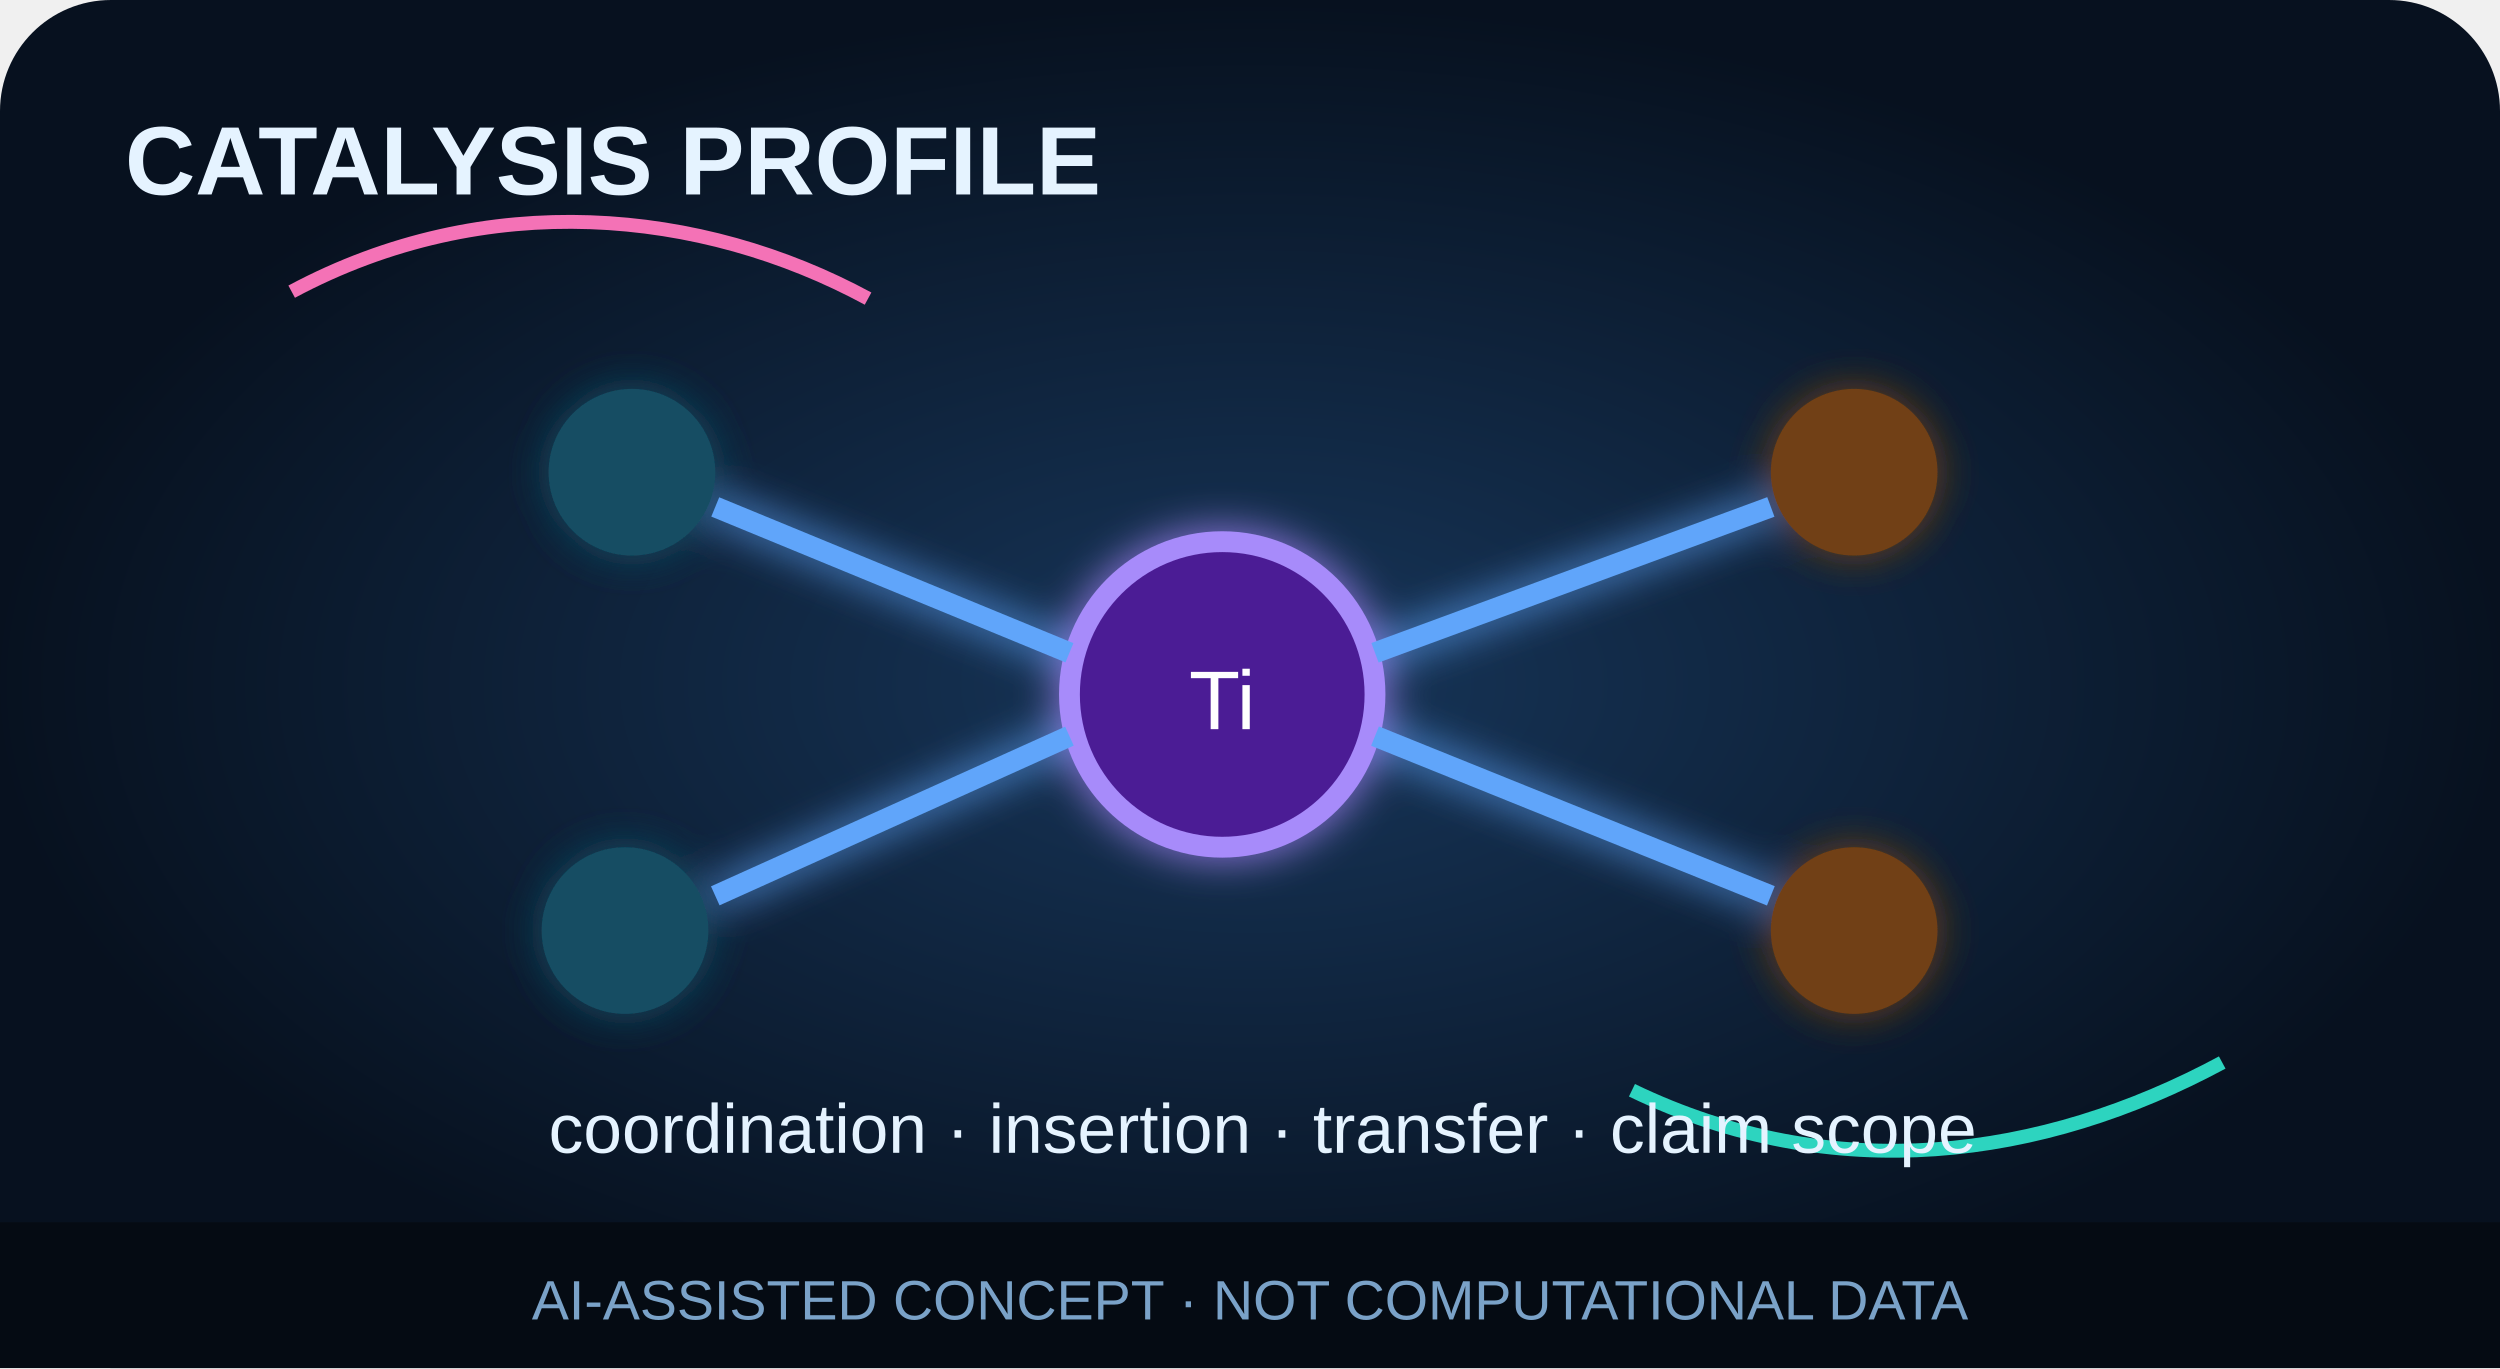
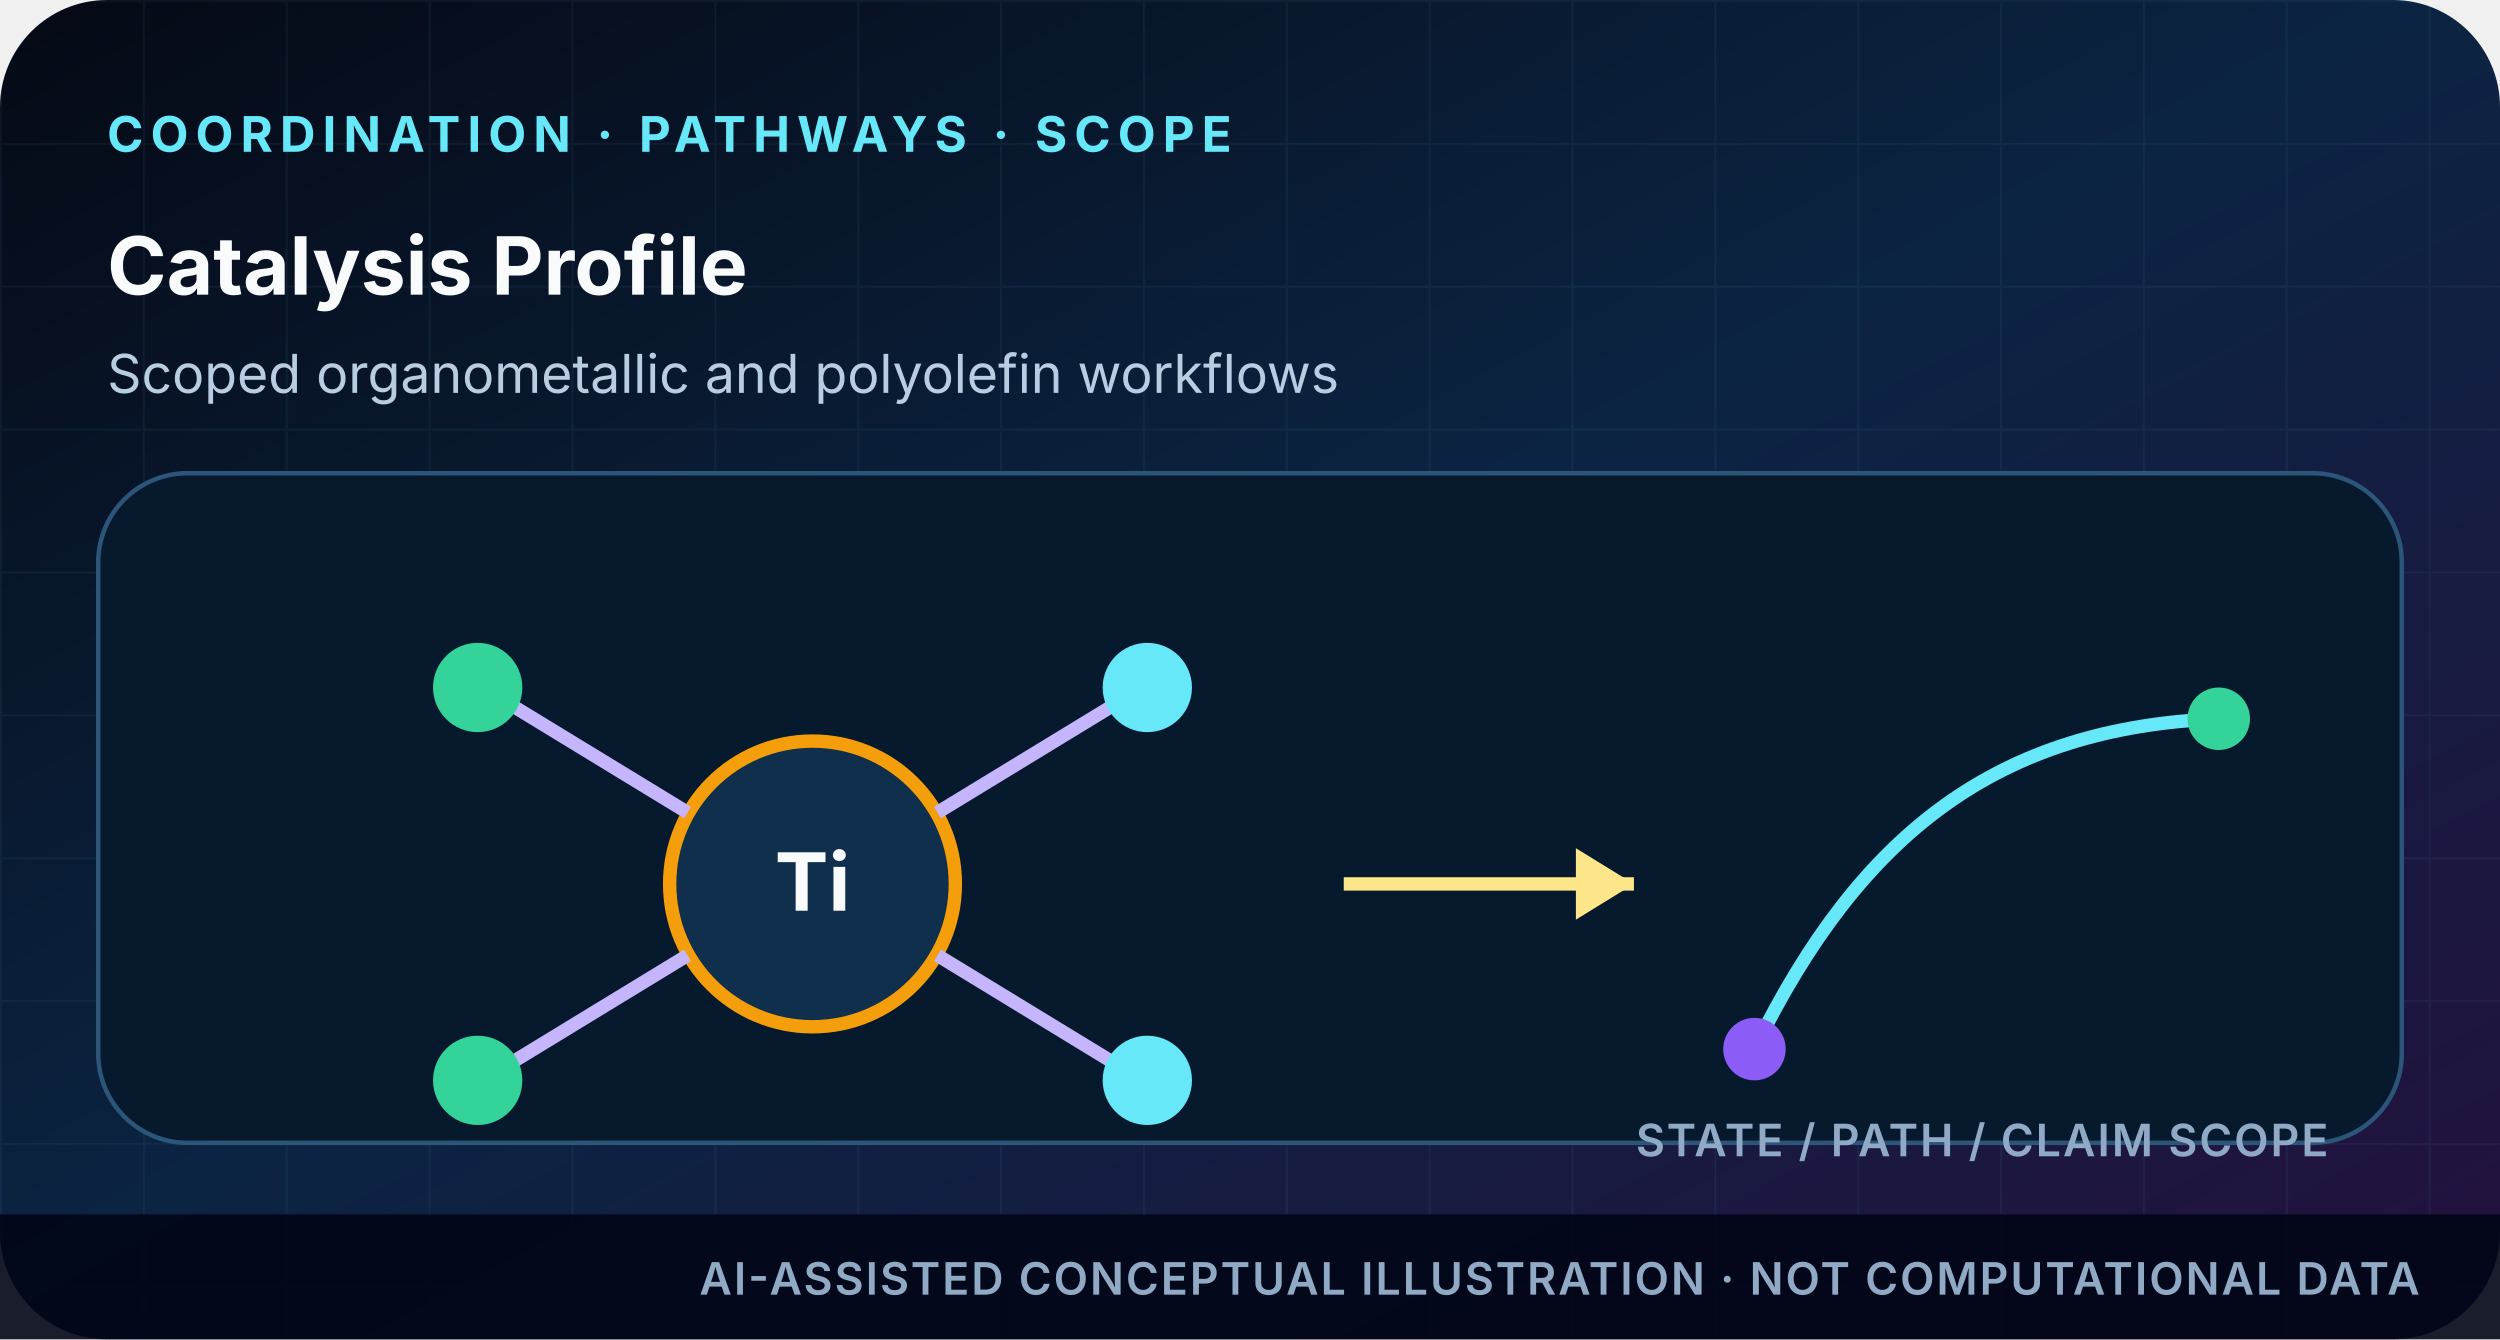
- <svg xmlns="http://www.w3.org/2000/svg" width="360" height="197" viewBox="0 0 360 197" role="img" aria-label="AI-assisted conceptual illustration; not computational data">
+ <svg xmlns="http://www.w3.org/2000/svg" width="560" height="300" viewBox="0 0 560 300" role="img" aria-label="AI-assisted conceptual illustration; not computational data">
  <defs>
-     <radialGradient id="g">
-       <stop stop-color="#17365a" />
-       <stop offset="1" stop-color="#07111f" />
+     <linearGradient id="bg" x1="0" y1="0" x2="1" y2="1">
+       <stop stop-color="#050914" />
+       <stop offset=".48" stop-color="#0b2442" />
+       <stop offset="1" stop-color="#24113e" />
+     </linearGradient>
+     <linearGradient id="cyan" x1="0" x2="1">
+       <stop stop-color="#67e8f9" />
+       <stop offset="1" stop-color="#38bdf8" />
+     </linearGradient>
+     <linearGradient id="violet" x1="0" x2="1">
+       <stop stop-color="#c4b5fd" />
+       <stop offset="1" stop-color="#8b5cf6" />
+     </linearGradient>
+     <linearGradient id="gold" x1="0" x2="1">
+       <stop stop-color="#fde68a" />
+       <stop offset="1" stop-color="#f59e0b" />
+     </linearGradient>
+     <radialGradient id="orb">
+       <stop stop-color="#67e8f9" stop-opacity=".92" />
+       <stop offset=".45" stop-color="#8b5cf6" stop-opacity=".55" />
+       <stop offset="1" stop-color="#8b5cf6" stop-opacity="0" />
    </radialGradient>
-     <filter id="gl">
-       <feGaussianBlur stdDeviation="3" result="b" />
+     <filter id="glow" x="-60%" y="-60%" width="220%" height="220%">
+       <feGaussianBlur stdDeviation="7" result="b" />
      <feMerge>
        <feMergeNode in="b" />
        <feMergeNode in="SourceGraphic" />
      </feMerge>
    </filter>
+     <filter id="shadow" x="-30%" y="-30%" width="160%" height="160%">
+       <feDropShadow dx="0" dy="10" stdDeviation="12" flood-color="#020617" flood-opacity=".42" />
+     </filter>
+     <pattern id="grid" width="32" height="32" patternUnits="userSpaceOnUse">
+       <path d="M32 0H0V32" fill="none" stroke="#7dd3fc" stroke-opacity=".055" />
+     </pattern>
+     <style>
+     .title{font:700 34px Inter,Arial,sans-serif;fill:#f8fafc;letter-spacing:-.7px}
+     .sub{font:400 15px Inter,Arial,sans-serif;fill:#a8c7e8}
+     .kicker{font:700 11px Inter,Arial,sans-serif;fill:#67e8f9;letter-spacing:1.6px}
+     .h{font:700 18px Inter,Arial,sans-serif;fill:#f8fafc}
+     .b{font:400 12px Inter,Arial,sans-serif;fill:#b8cce2}
+     .tiny{font:600 10px Inter,Arial,sans-serif;fill:#90aac5;letter-spacing:.45px}
+     .pill{fill:#0b1f36;stroke:#2f5d85;stroke-width:1}
+   </style>
  </defs>
-   <rect width="360" height="197" rx="16" fill="url(#g)" />
-   <text x="18" y="28" fill="#e5f3ff" font-family="Arial" font-size="14" font-weight="700">CATALYSIS PROFILE</text>
-   <g filter="url(#gl)">
-     <circle cx="176" cy="100" r="22" fill="#4c1d95" stroke="#a78bfa" stroke-width="3" />
-     <text x="176" y="105" text-anchor="middle" fill="#fff" font-family="Arial" font-size="12">Ti</text>
-     <circle cx="91" cy="68" r="12" fill="#164e63" />
-     <circle cx="90" cy="134" r="12" fill="#164e63" />
-     <circle cx="267" cy="68" r="12" fill="#713f12" />
-     <circle cx="267" cy="134" r="12" fill="#713f12" />
-     <path d="M103 73 L154 94 M103 129 L154 106 M198 94 L255 73 M198 106 L255 129" stroke="#60a5fa" stroke-width="3" />
+   <rect width="560" height="300" rx="24" fill="url(#bg)" />
+   <rect width="560" height="300" rx="24" fill="url(#grid)" />
+   <text x="24" y="34" class="kicker">COORDINATION · PATHWAYS · SCOPE</text>
+   <text x="24" y="66" class="h" font-size="23">Catalysis Profile</text>
+   <text x="24" y="88" class="b">Scoped organometallic and polyolefin workflows</text>
+   <rect x="22" y="106" width="516" height="150" rx="20" fill="#07192d" stroke="#2c557a" />
+   <g transform="translate(56 127)">
+     <circle cx="126" cy="71" r="32" fill="#102f4c" stroke="#f59e0b" stroke-width="3" />
+     <text x="126" y="77" text-anchor="middle" class="h">Ti</text>
+     <g stroke="#c4b5fd" stroke-width="3">
+       <line x1="98" y1="55" x2="57" y2="30" />
+       <line x1="98" y1="87" x2="57" y2="112" />
+       <line x1="154" y1="55" x2="195" y2="30" />
+       <line x1="154" y1="87" x2="195" y2="112" />
+     </g>
+     <g fill="#34d399">
+       <circle cx="51" cy="27" r="10" />
+       <circle cx="51" cy="115" r="10" />
+     </g>
+     <g fill="#67e8f9">
+       <circle cx="201" cy="27" r="10" />
+       <circle cx="201" cy="115" r="10" />
+     </g>
+     <path d="M245 71H310" stroke="#fde68a" stroke-width="3" />
+     <path d="M310 71l-13-8v16z" fill="#fde68a" />
+     <path d="M337 108c24-49 55-72 104-74" fill="none" stroke="#67e8f9" stroke-width="3" />
+     <circle cx="337" cy="108" r="7" fill="#8b5cf6" />
+     <circle cx="441" cy="34" r="7" fill="#34d399" />
+     <text x="388" y="132" text-anchor="middle" class="tiny">STATE / PATH / CLAIM SCOPE</text>
  </g>
-   <path d="M42 42 C70 27 101 30 125 43" fill="none" stroke="#f472b6" stroke-width="2" />
-   <path d="M235 157 C264 171 294 167 320 153" fill="none" stroke="#2dd4bf" stroke-width="2" />
-   <text x="79" y="166" fill="#e5f3ff" font-family="Arial" font-size="10">coordination · insertion · transfer · claim scope</text>
-   <rect y="176" width="360" height="21" fill="#050b13" />
-   <text x="180" y="190" text-anchor="middle" fill="#7aa2c8" font-family="Arial" font-size="8">AI-ASSISTED CONCEPT · NOT COMPUTATIONAL DATA</text>
+   <rect x="0" y="272" width="560" height="28" fill="#020617" fill-opacity=".9" />
+   <text x="542" y="290" text-anchor="end" class="tiny" fill="#7dd3fc">AI-ASSISTED CONCEPTUAL ILLUSTRATION · NOT COMPUTATIONAL DATA</text>
</svg>
